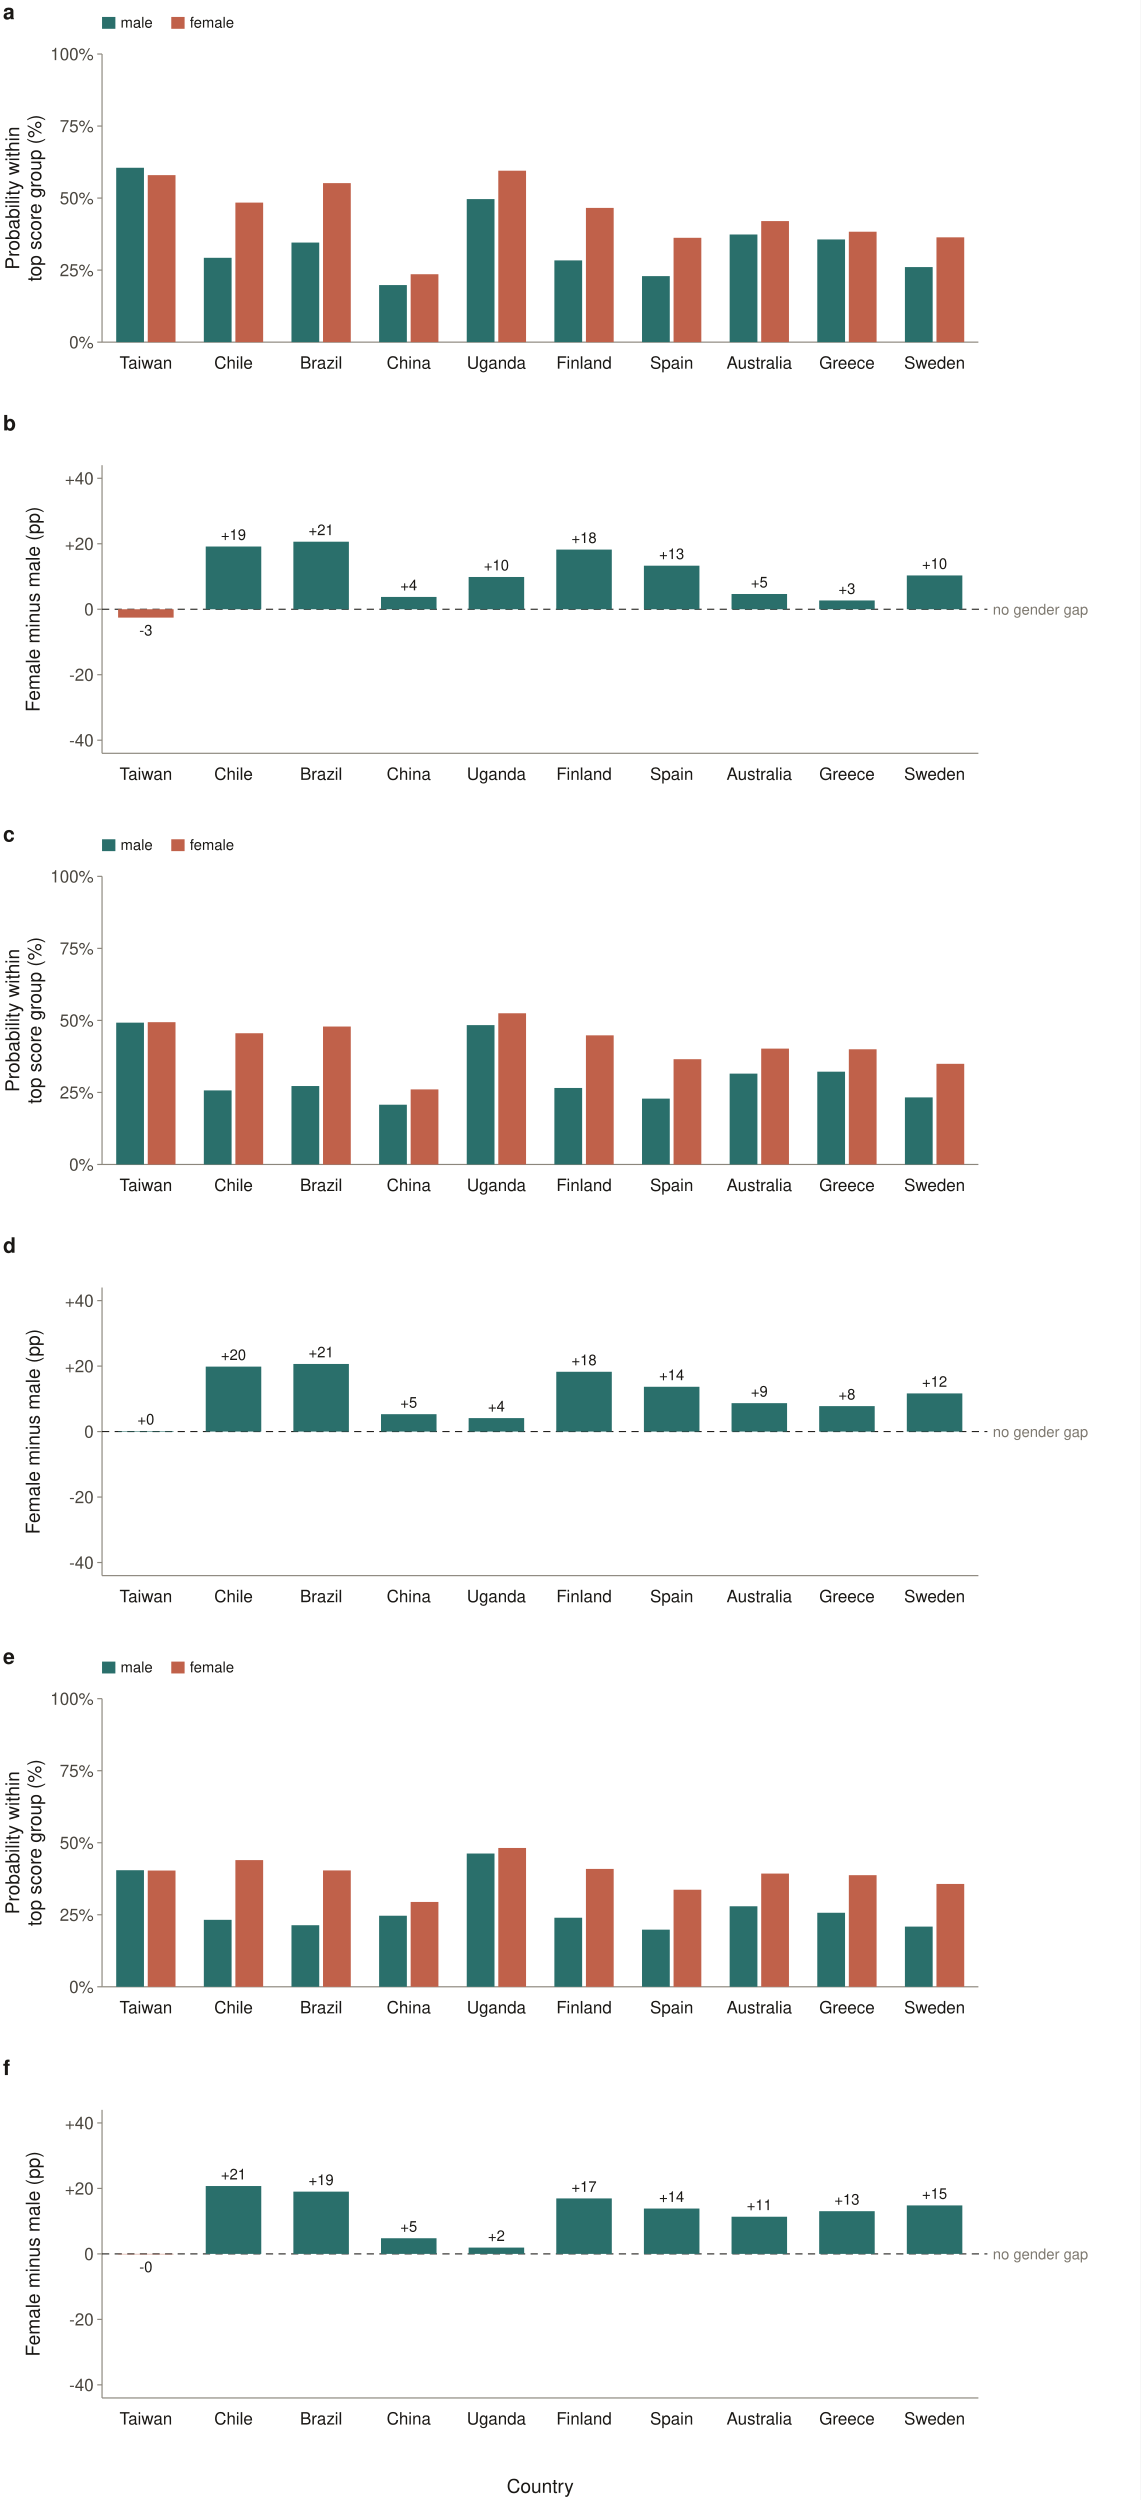
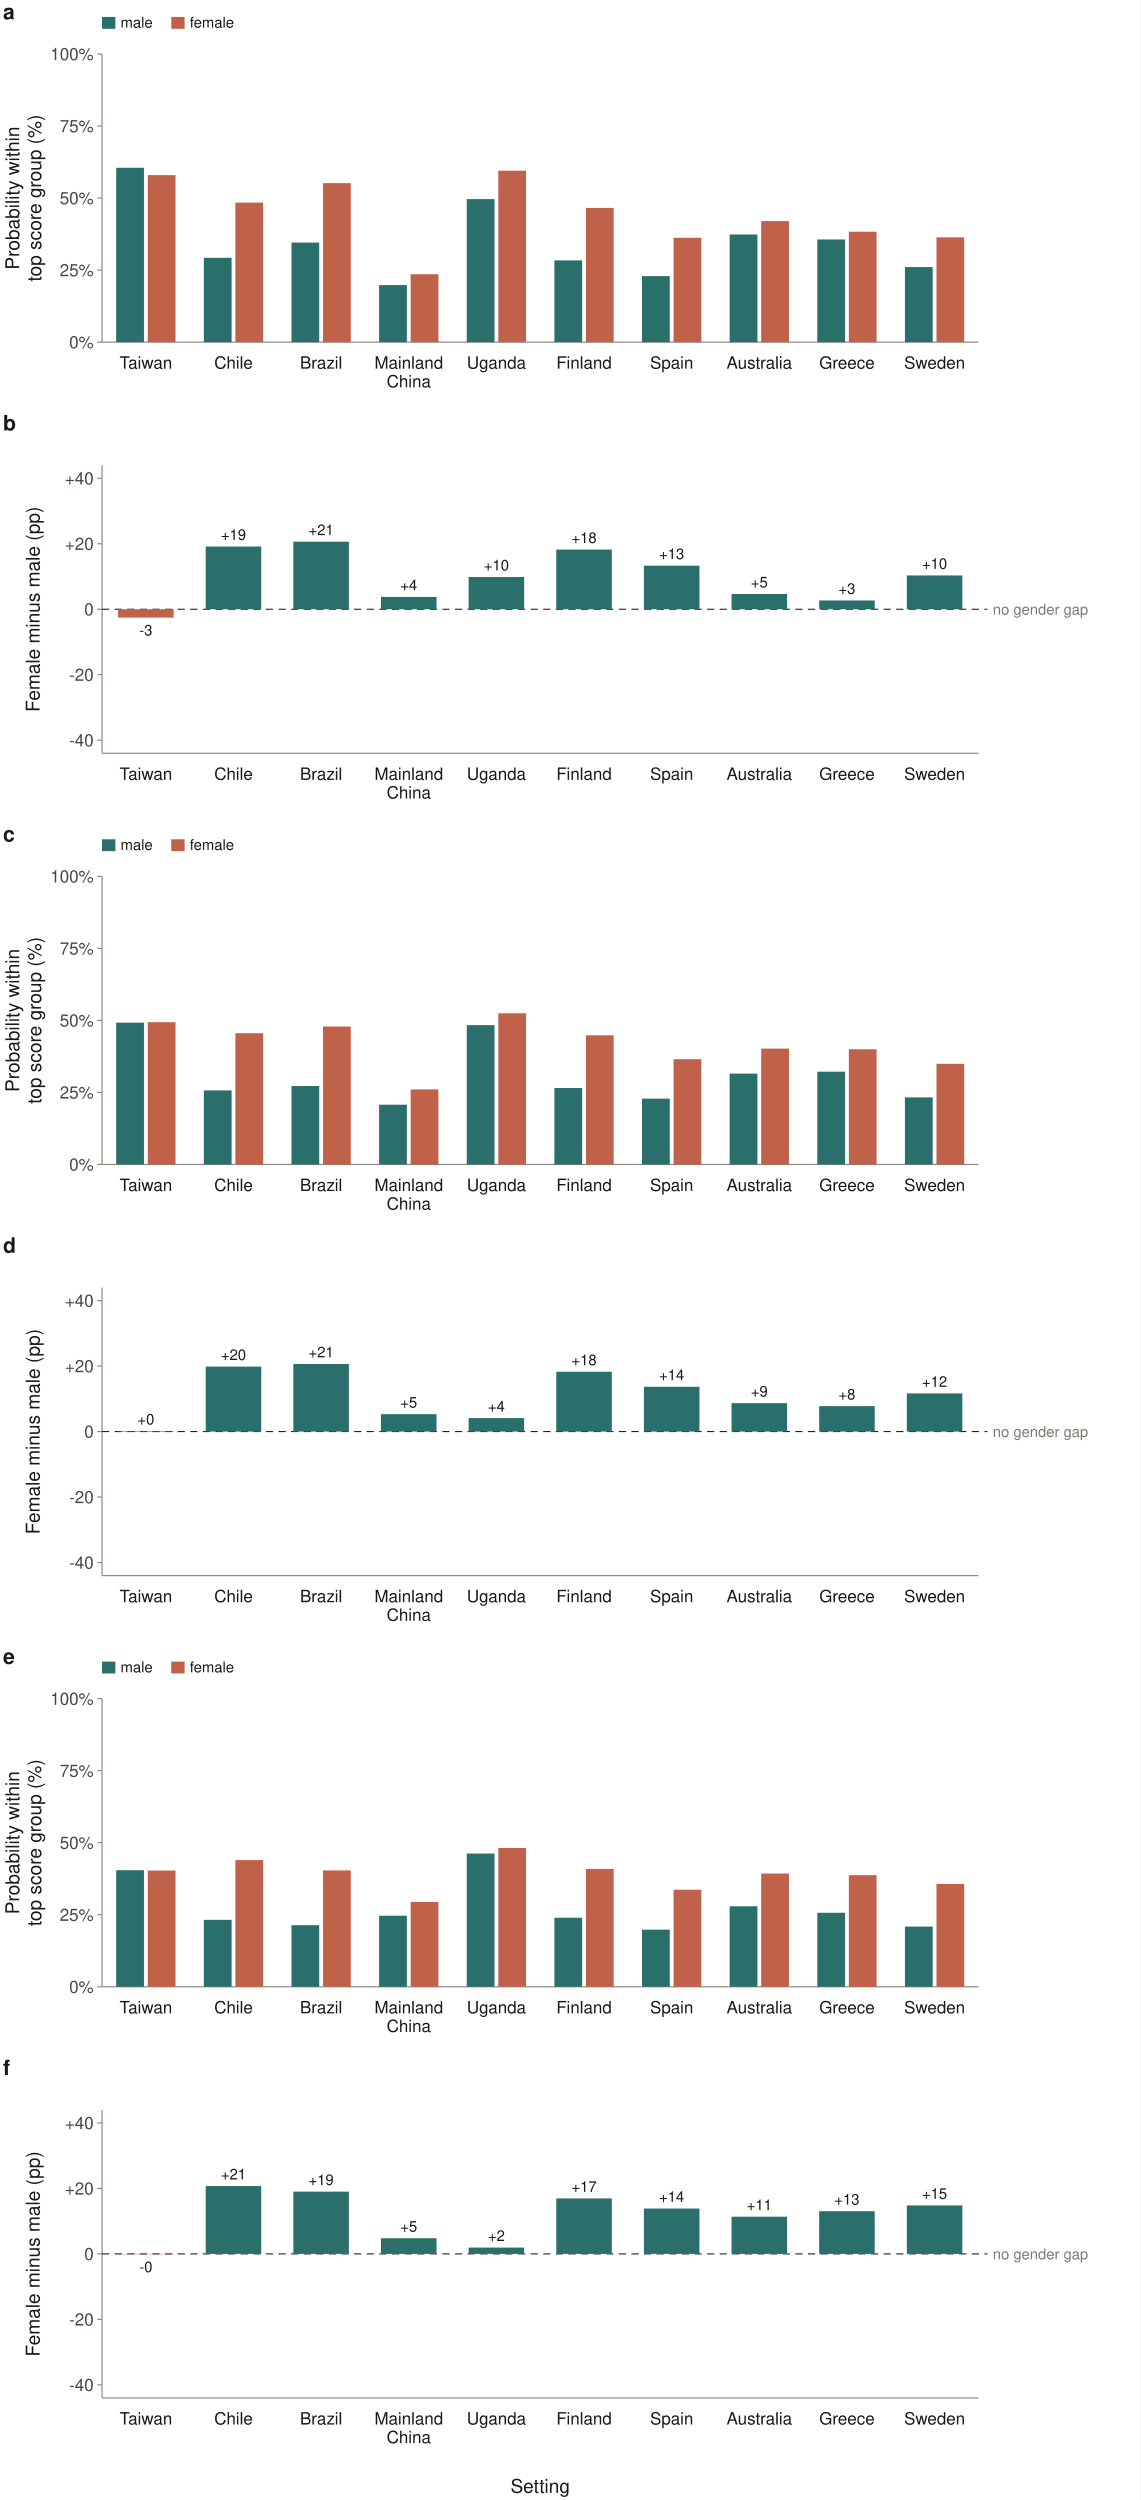
<svg xmlns="http://www.w3.org/2000/svg" width="190mm" height="416.5mm" viewBox="0 0 190 416.5">
  <rect width="190" height="416.5" fill="#FFFFFF" />
  <g transform="translate(0 0)">
    <line x1="17" y1="57" x2="17" y2="9" stroke="#8C877D" stroke-width="0.194" />
    <line x1="17" y1="57" x2="163" y2="57" stroke="#8C877D" stroke-width="0.194" />
    <line x1="16.2" y1="57" x2="17" y2="57" stroke="#8C877D" stroke-width="0.194" />
    <text x="15.6" y="58.016" font-size="2.822" font-family="Helvetica" fill="#4A463F" text-anchor="end">0%</text>
    <line x1="16.2" y1="45" x2="17" y2="45" stroke="#8C877D" stroke-width="0.194" />
    <text x="15.6" y="46.016" font-size="2.822" font-family="Helvetica" fill="#4A463F" text-anchor="end">25%</text>
    <line x1="16.2" y1="33" x2="17" y2="33" stroke="#8C877D" stroke-width="0.194" />
    <text x="15.6" y="34.016" font-size="2.822" font-family="Helvetica" fill="#4A463F" text-anchor="end">50%</text>
    <line x1="16.2" y1="21" x2="17" y2="21" stroke="#8C877D" stroke-width="0.194" />
    <text x="15.6" y="22.016" font-size="2.822" font-family="Helvetica" fill="#4A463F" text-anchor="end">75%</text>
    <line x1="16.2" y1="9" x2="17" y2="9" stroke="#8C877D" stroke-width="0.194" />
    <text x="15.6" y="10.016" font-size="2.822" font-family="Helvetica" fill="#4A463F" text-anchor="end">100%</text>
    <text x="3.2" y="33" font-size="3.175" font-family="Helvetica" fill="#1A1815" text-anchor="middle" transform="rotate(-90 3.2 33)">Probability within</text>
    <text x="6.851" y="33" font-size="3.175" font-family="Helvetica" fill="#1A1815" text-anchor="middle" transform="rotate(-90 6.851 33)">top score group (%)</text>
    <rect x="19.359" y="27.95" width="4.625" height="29.05" fill="#2A6F6B" />
    <rect x="24.615" y="29.178" width="4.625" height="27.822" fill="#C0614A" />
    <text x="24.3" y="61.422" font-size="2.822" font-family="Helvetica" fill="#1A1815" text-anchor="middle">Taiwan</text>
    <rect x="33.959" y="42.95" width="4.625" height="14.05" fill="#2A6F6B" />
    <rect x="39.215" y="33.753" width="4.625" height="23.247" fill="#C0614A" />
    <text x="38.9" y="61.422" font-size="2.822" font-family="Helvetica" fill="#1A1815" text-anchor="middle">Chile</text>
    <rect x="48.559" y="40.411" width="4.625" height="16.589" fill="#2A6F6B" />
    <rect x="53.815" y="30.508" width="4.625" height="26.492" fill="#C0614A" />
    <text x="53.5" y="61.422" font-size="2.822" font-family="Helvetica" fill="#1A1815" text-anchor="middle">Brazil</text>
    <rect x="63.159" y="47.493" width="4.625" height="9.507" fill="#2A6F6B" />
    <rect x="68.415" y="45.687" width="4.625" height="11.313" fill="#C0614A" />
-     <text x="68.1" y="61.422" font-size="2.822" font-family="Helvetica" fill="#1A1815" text-anchor="middle">China</text>
+     <text x="68.1" y="61.422" font-size="2.822" font-family="Helvetica" fill="#1A1815" text-anchor="middle">Mainland</text>
+     <text x="68.1" y="64.527" font-size="2.822" font-family="Helvetica" fill="#1A1815" text-anchor="middle">China</text>
    <rect x="77.759" y="33.168" width="4.625" height="23.832" fill="#2A6F6B" />
    <rect x="83.015" y="28.438" width="4.625" height="28.562" fill="#C0614A" />
    <text x="82.7" y="61.422" font-size="2.822" font-family="Helvetica" fill="#1A1815" text-anchor="middle">Uganda</text>
    <rect x="92.359" y="43.382" width="4.625" height="13.618" fill="#2A6F6B" />
    <rect x="97.615" y="34.636" width="4.625" height="22.364" fill="#C0614A" />
    <text x="97.3" y="61.422" font-size="2.822" font-family="Helvetica" fill="#1A1815" text-anchor="middle">Finland</text>
    <rect x="106.959" y="46.002" width="4.625" height="10.998" fill="#2A6F6B" />
    <rect x="112.215" y="39.617" width="4.625" height="17.383" fill="#C0614A" />
    <text x="111.9" y="61.422" font-size="2.822" font-family="Helvetica" fill="#1A1815" text-anchor="middle">Spain</text>
    <rect x="121.559" y="39.067" width="4.625" height="17.933" fill="#2A6F6B" />
    <rect x="126.815" y="36.832" width="4.625" height="20.168" fill="#C0614A" />
    <text x="126.5" y="61.422" font-size="2.822" font-family="Helvetica" fill="#1A1815" text-anchor="middle">Australia</text>
    <rect x="136.159" y="39.893" width="4.625" height="17.107" fill="#2A6F6B" />
    <rect x="141.415" y="38.604" width="4.625" height="18.396" fill="#C0614A" />
    <text x="141.1" y="61.422" font-size="2.822" font-family="Helvetica" fill="#1A1815" text-anchor="middle">Greece</text>
    <rect x="150.759" y="44.495" width="4.625" height="12.505" fill="#2A6F6B" />
    <rect x="156.015" y="39.54" width="4.625" height="17.46" fill="#C0614A" />
    <text x="155.7" y="61.422" font-size="2.822" font-family="Helvetica" fill="#1A1815" text-anchor="middle">Sweden</text>
    <rect x="17" y="2.822" width="2.223" height="1.976" fill="#2A6F6B" />
    <text x="20.087" y="4.6" font-size="2.469" font-family="Helvetica" fill="#1A1815">male</text>
    <rect x="28.532" y="2.822" width="2.223" height="1.976" fill="#C0614A" />
    <text x="31.618" y="4.6" font-size="2.469" font-family="Helvetica" fill="#1A1815">female</text>
    <text x="0.5" y="3.2" font-size="3.528" font-family="Helvetica" fill="#1A1815" font-weight="700">a</text>
  </g>
  <g transform="translate(0 68.5)">
    <line x1="17" y1="57" x2="17" y2="9" stroke="#8C877D" stroke-width="0.194" />
    <line x1="17" y1="57" x2="163" y2="57" stroke="#8C877D" stroke-width="0.194" />
    <line x1="16.2" y1="54.818" x2="17" y2="54.818" stroke="#8C877D" stroke-width="0.194" />
    <text x="15.6" y="55.834" font-size="2.822" font-family="Helvetica" fill="#4A463F" text-anchor="end">-40</text>
    <line x1="16.2" y1="43.909" x2="17" y2="43.909" stroke="#8C877D" stroke-width="0.194" />
    <text x="15.6" y="44.925" font-size="2.822" font-family="Helvetica" fill="#4A463F" text-anchor="end">-20</text>
    <line x1="16.2" y1="33" x2="17" y2="33" stroke="#8C877D" stroke-width="0.194" />
    <text x="15.6" y="34.016" font-size="2.822" font-family="Helvetica" fill="#4A463F" text-anchor="end">0</text>
    <line x1="16.2" y1="22.091" x2="17" y2="22.091" stroke="#8C877D" stroke-width="0.194" />
    <text x="15.6" y="23.107" font-size="2.822" font-family="Helvetica" fill="#4A463F" text-anchor="end">+20</text>
    <line x1="16.2" y1="11.182" x2="17" y2="11.182" stroke="#8C877D" stroke-width="0.194" />
    <text x="15.6" y="12.198" font-size="2.822" font-family="Helvetica" fill="#4A463F" text-anchor="end">+40</text>
    <text x="6.6" y="33" font-size="3.175" font-family="Helvetica" fill="#1A1815" text-anchor="middle" transform="rotate(-90 6.6 33)">Female minus male (pp)</text>
    <line x1="17" y1="33" x2="164.5" y2="33" stroke="#1A1815" stroke-width="0.176" stroke-dasharray="1.2 0.9" />
    <text x="165.4" y="33.889" font-size="2.469" font-family="Helvetica" fill="#7D786F">no gender gap</text>
    <rect x="19.675" y="33" width="9.251" height="1.395" fill="#C0614A" />
    <text x="24.3" y="37.365" font-size="2.469" font-family="Helvetica" fill="#1A1815" text-anchor="middle">-3</text>
    <text x="24.3" y="61.422" font-size="2.822" font-family="Helvetica" fill="#1A1815" text-anchor="middle">Taiwan</text>
    <rect x="34.275" y="22.55" width="9.251" height="10.45" fill="#2A6F6B" />
    <text x="38.9" y="21.45" font-size="2.469" font-family="Helvetica" fill="#1A1815" text-anchor="middle">+19</text>
    <text x="38.9" y="61.422" font-size="2.822" font-family="Helvetica" fill="#1A1815" text-anchor="middle">Chile</text>
    <rect x="48.875" y="21.747" width="9.251" height="11.253" fill="#2A6F6B" />
    <text x="53.5" y="20.647" font-size="2.469" font-family="Helvetica" fill="#1A1815" text-anchor="middle">+21</text>
    <text x="53.5" y="61.422" font-size="2.822" font-family="Helvetica" fill="#1A1815" text-anchor="middle">Brazil</text>
    <rect x="63.475" y="30.949" width="9.251" height="2.051" fill="#2A6F6B" />
    <text x="68.1" y="29.849" font-size="2.469" font-family="Helvetica" fill="#1A1815" text-anchor="middle">+4</text>
-     <text x="68.1" y="61.422" font-size="2.822" font-family="Helvetica" fill="#1A1815" text-anchor="middle">China</text>
+     <text x="68.1" y="61.422" font-size="2.822" font-family="Helvetica" fill="#1A1815" text-anchor="middle">Mainland</text>
+     <text x="68.1" y="64.527" font-size="2.822" font-family="Helvetica" fill="#1A1815" text-anchor="middle">China</text>
    <rect x="78.075" y="27.625" width="9.251" height="5.375" fill="#2A6F6B" />
    <text x="82.7" y="26.525" font-size="2.469" font-family="Helvetica" fill="#1A1815" text-anchor="middle">+10</text>
    <text x="82.7" y="61.422" font-size="2.822" font-family="Helvetica" fill="#1A1815" text-anchor="middle">Uganda</text>
    <rect x="92.675" y="23.061" width="9.251" height="9.939" fill="#2A6F6B" />
    <text x="97.3" y="21.961" font-size="2.469" font-family="Helvetica" fill="#1A1815" text-anchor="middle">+18</text>
    <text x="97.3" y="61.422" font-size="2.822" font-family="Helvetica" fill="#1A1815" text-anchor="middle">Finland</text>
    <rect x="107.275" y="25.744" width="9.251" height="7.256" fill="#2A6F6B" />
    <text x="111.9" y="24.644" font-size="2.469" font-family="Helvetica" fill="#1A1815" text-anchor="middle">+13</text>
    <text x="111.9" y="61.422" font-size="2.822" font-family="Helvetica" fill="#1A1815" text-anchor="middle">Spain</text>
    <rect x="121.875" y="30.46" width="9.251" height="2.54" fill="#2A6F6B" />
    <text x="126.5" y="29.36" font-size="2.469" font-family="Helvetica" fill="#1A1815" text-anchor="middle">+5</text>
    <text x="126.5" y="61.422" font-size="2.822" font-family="Helvetica" fill="#1A1815" text-anchor="middle">Australia</text>
    <rect x="136.475" y="31.536" width="9.251" height="1.464" fill="#2A6F6B" />
    <text x="141.1" y="30.436" font-size="2.469" font-family="Helvetica" fill="#1A1815" text-anchor="middle">+3</text>
    <text x="141.1" y="61.422" font-size="2.822" font-family="Helvetica" fill="#1A1815" text-anchor="middle">Greece</text>
    <rect x="151.075" y="27.37" width="9.251" height="5.63" fill="#2A6F6B" />
    <text x="155.7" y="26.27" font-size="2.469" font-family="Helvetica" fill="#1A1815" text-anchor="middle">+10</text>
    <text x="155.7" y="61.422" font-size="2.822" font-family="Helvetica" fill="#1A1815" text-anchor="middle">Sweden</text>
    <text x="0.5" y="3.2" font-size="3.528" font-family="Helvetica" fill="#1A1815" font-weight="700">b</text>
  </g>
  <g transform="translate(0 137)">
    <line x1="17" y1="57" x2="17" y2="9" stroke="#8C877D" stroke-width="0.194" />
    <line x1="17" y1="57" x2="163" y2="57" stroke="#8C877D" stroke-width="0.194" />
    <line x1="16.2" y1="57" x2="17" y2="57" stroke="#8C877D" stroke-width="0.194" />
    <text x="15.6" y="58.016" font-size="2.822" font-family="Helvetica" fill="#4A463F" text-anchor="end">0%</text>
    <line x1="16.2" y1="45" x2="17" y2="45" stroke="#8C877D" stroke-width="0.194" />
    <text x="15.6" y="46.016" font-size="2.822" font-family="Helvetica" fill="#4A463F" text-anchor="end">25%</text>
    <line x1="16.2" y1="33" x2="17" y2="33" stroke="#8C877D" stroke-width="0.194" />
    <text x="15.6" y="34.016" font-size="2.822" font-family="Helvetica" fill="#4A463F" text-anchor="end">50%</text>
    <line x1="16.2" y1="21" x2="17" y2="21" stroke="#8C877D" stroke-width="0.194" />
    <text x="15.6" y="22.016" font-size="2.822" font-family="Helvetica" fill="#4A463F" text-anchor="end">75%</text>
    <line x1="16.2" y1="9" x2="17" y2="9" stroke="#8C877D" stroke-width="0.194" />
    <text x="15.6" y="10.016" font-size="2.822" font-family="Helvetica" fill="#4A463F" text-anchor="end">100%</text>
    <text x="3.2" y="33" font-size="3.175" font-family="Helvetica" fill="#1A1815" text-anchor="middle" transform="rotate(-90 3.2 33)">Probability within</text>
    <text x="6.851" y="33" font-size="3.175" font-family="Helvetica" fill="#1A1815" text-anchor="middle" transform="rotate(-90 6.851 33)">top score group (%)</text>
    <rect x="19.359" y="33.374" width="4.625" height="23.626" fill="#2A6F6B" />
    <rect x="24.615" y="33.295" width="4.625" height="23.705" fill="#C0614A" />
    <text x="24.3" y="61.422" font-size="2.822" font-family="Helvetica" fill="#1A1815" text-anchor="middle">Taiwan</text>
    <rect x="33.959" y="44.662" width="4.625" height="12.338" fill="#2A6F6B" />
    <rect x="39.215" y="35.138" width="4.625" height="21.862" fill="#C0614A" />
    <text x="38.9" y="61.422" font-size="2.822" font-family="Helvetica" fill="#1A1815" text-anchor="middle">Chile</text>
    <rect x="48.559" y="43.933" width="4.625" height="13.067" fill="#2A6F6B" />
    <rect x="53.815" y="34.02" width="4.625" height="22.98" fill="#C0614A" />
    <text x="53.5" y="61.422" font-size="2.822" font-family="Helvetica" fill="#1A1815" text-anchor="middle">Brazil</text>
    <rect x="63.159" y="47.045" width="4.625" height="9.955" fill="#2A6F6B" />
    <rect x="68.415" y="44.496" width="4.625" height="12.504" fill="#C0614A" />
-     <text x="68.1" y="61.422" font-size="2.822" font-family="Helvetica" fill="#1A1815" text-anchor="middle">China</text>
+     <text x="68.1" y="61.422" font-size="2.822" font-family="Helvetica" fill="#1A1815" text-anchor="middle">Mainland</text>
+     <text x="68.1" y="64.527" font-size="2.822" font-family="Helvetica" fill="#1A1815" text-anchor="middle">China</text>
    <rect x="77.759" y="33.785" width="4.625" height="23.215" fill="#2A6F6B" />
    <rect x="83.015" y="31.811" width="4.625" height="25.189" fill="#C0614A" />
    <text x="82.7" y="61.422" font-size="2.822" font-family="Helvetica" fill="#1A1815" text-anchor="middle">Uganda</text>
    <rect x="92.359" y="44.255" width="4.625" height="12.745" fill="#2A6F6B" />
    <rect x="97.615" y="35.488" width="4.625" height="21.512" fill="#C0614A" />
    <text x="97.3" y="61.422" font-size="2.822" font-family="Helvetica" fill="#1A1815" text-anchor="middle">Finland</text>
    <rect x="106.959" y="46.03" width="4.625" height="10.97" fill="#2A6F6B" />
    <rect x="112.215" y="39.463" width="4.625" height="17.537" fill="#C0614A" />
    <text x="111.9" y="61.422" font-size="2.822" font-family="Helvetica" fill="#1A1815" text-anchor="middle">Spain</text>
    <rect x="121.559" y="41.865" width="4.625" height="15.135" fill="#2A6F6B" />
    <rect x="126.815" y="37.698" width="4.625" height="19.302" fill="#C0614A" />
    <text x="126.5" y="61.422" font-size="2.822" font-family="Helvetica" fill="#1A1815" text-anchor="middle">Australia</text>
    <rect x="136.159" y="41.542" width="4.625" height="15.458" fill="#2A6F6B" />
    <rect x="141.415" y="37.811" width="4.625" height="19.189" fill="#C0614A" />
    <text x="141.1" y="61.422" font-size="2.822" font-family="Helvetica" fill="#1A1815" text-anchor="middle">Greece</text>
    <rect x="150.759" y="45.827" width="4.625" height="11.173" fill="#2A6F6B" />
    <rect x="156.015" y="40.232" width="4.625" height="16.768" fill="#C0614A" />
    <text x="155.7" y="61.422" font-size="2.822" font-family="Helvetica" fill="#1A1815" text-anchor="middle">Sweden</text>
    <rect x="17" y="2.822" width="2.223" height="1.976" fill="#2A6F6B" />
    <text x="20.087" y="4.6" font-size="2.469" font-family="Helvetica" fill="#1A1815">male</text>
    <rect x="28.532" y="2.822" width="2.223" height="1.976" fill="#C0614A" />
    <text x="31.618" y="4.6" font-size="2.469" font-family="Helvetica" fill="#1A1815">female</text>
    <text x="0.5" y="3.2" font-size="3.528" font-family="Helvetica" fill="#1A1815" font-weight="700">c</text>
  </g>
  <g transform="translate(0 205.5)">
    <line x1="17" y1="57" x2="17" y2="9" stroke="#8C877D" stroke-width="0.194" />
    <line x1="17" y1="57" x2="163" y2="57" stroke="#8C877D" stroke-width="0.194" />
    <line x1="16.2" y1="54.818" x2="17" y2="54.818" stroke="#8C877D" stroke-width="0.194" />
    <text x="15.6" y="55.834" font-size="2.822" font-family="Helvetica" fill="#4A463F" text-anchor="end">-40</text>
    <line x1="16.2" y1="43.909" x2="17" y2="43.909" stroke="#8C877D" stroke-width="0.194" />
    <text x="15.6" y="44.925" font-size="2.822" font-family="Helvetica" fill="#4A463F" text-anchor="end">-20</text>
    <line x1="16.2" y1="33" x2="17" y2="33" stroke="#8C877D" stroke-width="0.194" />
    <text x="15.6" y="34.016" font-size="2.822" font-family="Helvetica" fill="#4A463F" text-anchor="end">0</text>
    <line x1="16.2" y1="22.091" x2="17" y2="22.091" stroke="#8C877D" stroke-width="0.194" />
    <text x="15.6" y="23.107" font-size="2.822" font-family="Helvetica" fill="#4A463F" text-anchor="end">+20</text>
    <line x1="16.2" y1="11.182" x2="17" y2="11.182" stroke="#8C877D" stroke-width="0.194" />
    <text x="15.6" y="12.198" font-size="2.822" font-family="Helvetica" fill="#4A463F" text-anchor="end">+40</text>
    <text x="6.6" y="33" font-size="3.175" font-family="Helvetica" fill="#1A1815" text-anchor="middle" transform="rotate(-90 6.6 33)">Female minus male (pp)</text>
    <line x1="17" y1="33" x2="164.5" y2="33" stroke="#1A1815" stroke-width="0.176" stroke-dasharray="1.2 0.9" />
    <text x="165.4" y="33.889" font-size="2.469" font-family="Helvetica" fill="#7D786F">no gender gap</text>
    <rect x="19.675" y="32.91" width="9.251" height="0.09" fill="#2A6F6B" />
    <text x="24.3" y="31.81" font-size="2.469" font-family="Helvetica" fill="#1A1815" text-anchor="middle">+0</text>
    <text x="24.3" y="61.422" font-size="2.822" font-family="Helvetica" fill="#1A1815" text-anchor="middle">Taiwan</text>
    <rect x="34.275" y="22.178" width="9.251" height="10.822" fill="#2A6F6B" />
    <text x="38.9" y="21.078" font-size="2.469" font-family="Helvetica" fill="#1A1815" text-anchor="middle">+20</text>
    <text x="38.9" y="61.422" font-size="2.822" font-family="Helvetica" fill="#1A1815" text-anchor="middle">Chile</text>
    <rect x="48.875" y="21.736" width="9.251" height="11.264" fill="#2A6F6B" />
    <text x="53.5" y="20.636" font-size="2.469" font-family="Helvetica" fill="#1A1815" text-anchor="middle">+21</text>
    <text x="53.5" y="61.422" font-size="2.822" font-family="Helvetica" fill="#1A1815" text-anchor="middle">Brazil</text>
    <rect x="63.475" y="30.103" width="9.251" height="2.897" fill="#2A6F6B" />
    <text x="68.1" y="29.003" font-size="2.469" font-family="Helvetica" fill="#1A1815" text-anchor="middle">+5</text>
-     <text x="68.1" y="61.422" font-size="2.822" font-family="Helvetica" fill="#1A1815" text-anchor="middle">China</text>
+     <text x="68.1" y="61.422" font-size="2.822" font-family="Helvetica" fill="#1A1815" text-anchor="middle">Mainland</text>
+     <text x="68.1" y="64.527" font-size="2.822" font-family="Helvetica" fill="#1A1815" text-anchor="middle">China</text>
    <rect x="78.075" y="30.756" width="9.251" height="2.244" fill="#2A6F6B" />
    <text x="82.7" y="29.656" font-size="2.469" font-family="Helvetica" fill="#1A1815" text-anchor="middle">+4</text>
    <text x="82.7" y="61.422" font-size="2.822" font-family="Helvetica" fill="#1A1815" text-anchor="middle">Uganda</text>
    <rect x="92.675" y="23.037" width="9.251" height="9.963" fill="#2A6F6B" />
    <text x="97.3" y="21.937" font-size="2.469" font-family="Helvetica" fill="#1A1815" text-anchor="middle">+18</text>
    <text x="97.3" y="61.422" font-size="2.822" font-family="Helvetica" fill="#1A1815" text-anchor="middle">Finland</text>
    <rect x="107.275" y="25.537" width="9.251" height="7.463" fill="#2A6F6B" />
    <text x="111.9" y="24.437" font-size="2.469" font-family="Helvetica" fill="#1A1815" text-anchor="middle">+14</text>
    <text x="111.9" y="61.422" font-size="2.822" font-family="Helvetica" fill="#1A1815" text-anchor="middle">Spain</text>
    <rect x="121.875" y="28.266" width="9.251" height="4.734" fill="#2A6F6B" />
    <text x="126.5" y="27.166" font-size="2.469" font-family="Helvetica" fill="#1A1815" text-anchor="middle">+9</text>
    <text x="126.5" y="61.422" font-size="2.822" font-family="Helvetica" fill="#1A1815" text-anchor="middle">Australia</text>
    <rect x="136.475" y="28.76" width="9.251" height="4.24" fill="#2A6F6B" />
    <text x="141.1" y="27.66" font-size="2.469" font-family="Helvetica" fill="#1A1815" text-anchor="middle">+8</text>
    <text x="141.1" y="61.422" font-size="2.822" font-family="Helvetica" fill="#1A1815" text-anchor="middle">Greece</text>
    <rect x="151.075" y="26.643" width="9.251" height="6.357" fill="#2A6F6B" />
    <text x="155.7" y="25.543" font-size="2.469" font-family="Helvetica" fill="#1A1815" text-anchor="middle">+12</text>
    <text x="155.7" y="61.422" font-size="2.822" font-family="Helvetica" fill="#1A1815" text-anchor="middle">Sweden</text>
    <text x="0.5" y="3.2" font-size="3.528" font-family="Helvetica" fill="#1A1815" font-weight="700">d</text>
  </g>
  <g transform="translate(0 274)">
    <line x1="17" y1="57" x2="17" y2="9" stroke="#8C877D" stroke-width="0.194" />
    <line x1="17" y1="57" x2="163" y2="57" stroke="#8C877D" stroke-width="0.194" />
    <line x1="16.2" y1="57" x2="17" y2="57" stroke="#8C877D" stroke-width="0.194" />
    <text x="15.6" y="58.016" font-size="2.822" font-family="Helvetica" fill="#4A463F" text-anchor="end">0%</text>
    <line x1="16.2" y1="45" x2="17" y2="45" stroke="#8C877D" stroke-width="0.194" />
    <text x="15.6" y="46.016" font-size="2.822" font-family="Helvetica" fill="#4A463F" text-anchor="end">25%</text>
    <line x1="16.2" y1="33" x2="17" y2="33" stroke="#8C877D" stroke-width="0.194" />
    <text x="15.6" y="34.016" font-size="2.822" font-family="Helvetica" fill="#4A463F" text-anchor="end">50%</text>
    <line x1="16.2" y1="21" x2="17" y2="21" stroke="#8C877D" stroke-width="0.194" />
    <text x="15.6" y="22.016" font-size="2.822" font-family="Helvetica" fill="#4A463F" text-anchor="end">75%</text>
    <line x1="16.2" y1="9" x2="17" y2="9" stroke="#8C877D" stroke-width="0.194" />
    <text x="15.6" y="10.016" font-size="2.822" font-family="Helvetica" fill="#4A463F" text-anchor="end">100%</text>
    <text x="3.2" y="33" font-size="3.175" font-family="Helvetica" fill="#1A1815" text-anchor="middle" transform="rotate(-90 3.2 33)">Probability within</text>
    <text x="6.851" y="33" font-size="3.175" font-family="Helvetica" fill="#1A1815" text-anchor="middle" transform="rotate(-90 6.851 33)">top score group (%)</text>
    <rect x="19.359" y="37.578" width="4.625" height="19.422" fill="#2A6F6B" />
    <rect x="24.615" y="37.631" width="4.625" height="19.369" fill="#C0614A" />
    <text x="24.3" y="61.422" font-size="2.822" font-family="Helvetica" fill="#1A1815" text-anchor="middle">Taiwan</text>
    <rect x="33.959" y="45.844" width="4.625" height="11.156" fill="#2A6F6B" />
    <rect x="39.215" y="35.893" width="4.625" height="21.107" fill="#C0614A" />
    <text x="38.9" y="61.422" font-size="2.822" font-family="Helvetica" fill="#1A1815" text-anchor="middle">Chile</text>
    <rect x="48.559" y="46.742" width="4.625" height="10.258" fill="#2A6F6B" />
    <rect x="53.815" y="37.613" width="4.625" height="19.387" fill="#C0614A" />
    <text x="53.5" y="61.422" font-size="2.822" font-family="Helvetica" fill="#1A1815" text-anchor="middle">Brazil</text>
    <rect x="63.159" y="45.16" width="4.625" height="11.84" fill="#2A6F6B" />
    <rect x="68.415" y="42.865" width="4.625" height="14.135" fill="#C0614A" />
-     <text x="68.1" y="61.422" font-size="2.822" font-family="Helvetica" fill="#1A1815" text-anchor="middle">China</text>
+     <text x="68.1" y="61.422" font-size="2.822" font-family="Helvetica" fill="#1A1815" text-anchor="middle">Mainland</text>
+     <text x="68.1" y="64.527" font-size="2.822" font-family="Helvetica" fill="#1A1815" text-anchor="middle">China</text>
    <rect x="77.759" y="34.797" width="4.625" height="22.203" fill="#2A6F6B" />
    <rect x="83.015" y="33.871" width="4.625" height="23.129" fill="#C0614A" />
    <text x="82.7" y="61.422" font-size="2.822" font-family="Helvetica" fill="#1A1815" text-anchor="middle">Uganda</text>
    <rect x="92.359" y="45.494" width="4.625" height="11.506" fill="#2A6F6B" />
    <rect x="97.615" y="37.362" width="4.625" height="19.638" fill="#C0614A" />
    <text x="97.3" y="61.422" font-size="2.822" font-family="Helvetica" fill="#1A1815" text-anchor="middle">Finland</text>
    <rect x="106.959" y="47.48" width="4.625" height="9.52" fill="#2A6F6B" />
    <rect x="112.215" y="40.83" width="4.625" height="16.17" fill="#C0614A" />
    <text x="111.9" y="61.422" font-size="2.822" font-family="Helvetica" fill="#1A1815" text-anchor="middle">Spain</text>
    <rect x="121.559" y="43.585" width="4.625" height="13.415" fill="#2A6F6B" />
    <rect x="126.815" y="38.136" width="4.625" height="18.864" fill="#C0614A" />
    <text x="126.5" y="61.422" font-size="2.822" font-family="Helvetica" fill="#1A1815" text-anchor="middle">Australia</text>
    <rect x="136.159" y="44.666" width="4.625" height="12.334" fill="#2A6F6B" />
    <rect x="141.415" y="38.404" width="4.625" height="18.596" fill="#C0614A" />
    <text x="141.1" y="61.422" font-size="2.822" font-family="Helvetica" fill="#1A1815" text-anchor="middle">Greece</text>
    <rect x="150.759" y="46.972" width="4.625" height="10.028" fill="#2A6F6B" />
    <rect x="156.015" y="39.865" width="4.625" height="17.135" fill="#C0614A" />
    <text x="155.7" y="61.422" font-size="2.822" font-family="Helvetica" fill="#1A1815" text-anchor="middle">Sweden</text>
    <rect x="17" y="2.822" width="2.223" height="1.976" fill="#2A6F6B" />
    <text x="20.087" y="4.6" font-size="2.469" font-family="Helvetica" fill="#1A1815">male</text>
    <rect x="28.532" y="2.822" width="2.223" height="1.976" fill="#C0614A" />
    <text x="31.618" y="4.6" font-size="2.469" font-family="Helvetica" fill="#1A1815">female</text>
    <text x="0.5" y="3.2" font-size="3.528" font-family="Helvetica" fill="#1A1815" font-weight="700">e</text>
  </g>
  <g transform="translate(0 342.5)">
    <line x1="17" y1="57" x2="17" y2="9" stroke="#8C877D" stroke-width="0.194" />
    <line x1="17" y1="57" x2="163" y2="57" stroke="#8C877D" stroke-width="0.194" />
    <line x1="16.2" y1="54.818" x2="17" y2="54.818" stroke="#8C877D" stroke-width="0.194" />
    <text x="15.6" y="55.834" font-size="2.822" font-family="Helvetica" fill="#4A463F" text-anchor="end">-40</text>
    <line x1="16.2" y1="43.909" x2="17" y2="43.909" stroke="#8C877D" stroke-width="0.194" />
    <text x="15.6" y="44.925" font-size="2.822" font-family="Helvetica" fill="#4A463F" text-anchor="end">-20</text>
    <line x1="16.2" y1="33" x2="17" y2="33" stroke="#8C877D" stroke-width="0.194" />
    <text x="15.6" y="34.016" font-size="2.822" font-family="Helvetica" fill="#4A463F" text-anchor="end">0</text>
    <line x1="16.2" y1="22.091" x2="17" y2="22.091" stroke="#8C877D" stroke-width="0.194" />
    <text x="15.6" y="23.107" font-size="2.822" font-family="Helvetica" fill="#4A463F" text-anchor="end">+20</text>
    <line x1="16.2" y1="11.182" x2="17" y2="11.182" stroke="#8C877D" stroke-width="0.194" />
    <text x="15.6" y="12.198" font-size="2.822" font-family="Helvetica" fill="#4A463F" text-anchor="end">+40</text>
    <text x="6.6" y="33" font-size="3.175" font-family="Helvetica" fill="#1A1815" text-anchor="middle" transform="rotate(-90 6.6 33)">Female minus male (pp)</text>
    <line x1="17" y1="33" x2="164.5" y2="33" stroke="#1A1815" stroke-width="0.176" stroke-dasharray="1.2 0.9" />
    <text x="165.4" y="33.889" font-size="2.469" font-family="Helvetica" fill="#7D786F">no gender gap</text>
    <rect x="19.675" y="33" width="9.251" height="0.06" fill="#C0614A" />
    <text x="24.3" y="36.03" font-size="2.469" font-family="Helvetica" fill="#1A1815" text-anchor="middle">-0</text>
    <text x="24.3" y="61.422" font-size="2.822" font-family="Helvetica" fill="#1A1815" text-anchor="middle">Taiwan</text>
    <rect x="34.275" y="21.692" width="9.251" height="11.308" fill="#2A6F6B" />
    <text x="38.9" y="20.592" font-size="2.469" font-family="Helvetica" fill="#1A1815" text-anchor="middle">+21</text>
    <text x="38.9" y="61.422" font-size="2.822" font-family="Helvetica" fill="#1A1815" text-anchor="middle">Chile</text>
    <rect x="48.875" y="22.626" width="9.251" height="10.374" fill="#2A6F6B" />
    <text x="53.5" y="21.526" font-size="2.469" font-family="Helvetica" fill="#1A1815" text-anchor="middle">+19</text>
    <text x="53.5" y="61.422" font-size="2.822" font-family="Helvetica" fill="#1A1815" text-anchor="middle">Brazil</text>
    <rect x="63.475" y="30.392" width="9.251" height="2.608" fill="#2A6F6B" />
    <text x="68.1" y="29.292" font-size="2.469" font-family="Helvetica" fill="#1A1815" text-anchor="middle">+5</text>
-     <text x="68.1" y="61.422" font-size="2.822" font-family="Helvetica" fill="#1A1815" text-anchor="middle">China</text>
+     <text x="68.1" y="61.422" font-size="2.822" font-family="Helvetica" fill="#1A1815" text-anchor="middle">Mainland</text>
+     <text x="68.1" y="64.527" font-size="2.822" font-family="Helvetica" fill="#1A1815" text-anchor="middle">China</text>
    <rect x="78.075" y="31.948" width="9.251" height="1.052" fill="#2A6F6B" />
    <text x="82.7" y="30.848" font-size="2.469" font-family="Helvetica" fill="#1A1815" text-anchor="middle">+2</text>
    <text x="82.7" y="61.422" font-size="2.822" font-family="Helvetica" fill="#1A1815" text-anchor="middle">Uganda</text>
    <rect x="92.675" y="23.758" width="9.251" height="9.242" fill="#2A6F6B" />
    <text x="97.3" y="22.658" font-size="2.469" font-family="Helvetica" fill="#1A1815" text-anchor="middle">+17</text>
    <text x="97.3" y="61.422" font-size="2.822" font-family="Helvetica" fill="#1A1815" text-anchor="middle">Finland</text>
    <rect x="107.275" y="25.443" width="9.251" height="7.557" fill="#2A6F6B" />
    <text x="111.9" y="24.343" font-size="2.469" font-family="Helvetica" fill="#1A1815" text-anchor="middle">+14</text>
    <text x="111.9" y="61.422" font-size="2.822" font-family="Helvetica" fill="#1A1815" text-anchor="middle">Spain</text>
    <rect x="121.875" y="26.808" width="9.251" height="6.192" fill="#2A6F6B" />
    <text x="126.5" y="25.708" font-size="2.469" font-family="Helvetica" fill="#1A1815" text-anchor="middle">+11</text>
    <text x="126.5" y="61.422" font-size="2.822" font-family="Helvetica" fill="#1A1815" text-anchor="middle">Australia</text>
    <rect x="136.475" y="25.884" width="9.251" height="7.116" fill="#2A6F6B" />
    <text x="141.1" y="24.784" font-size="2.469" font-family="Helvetica" fill="#1A1815" text-anchor="middle">+13</text>
    <text x="141.1" y="61.422" font-size="2.822" font-family="Helvetica" fill="#1A1815" text-anchor="middle">Greece</text>
    <rect x="151.075" y="24.923" width="9.251" height="8.077" fill="#2A6F6B" />
    <text x="155.7" y="23.823" font-size="2.469" font-family="Helvetica" fill="#1A1815" text-anchor="middle">+15</text>
    <text x="155.7" y="61.422" font-size="2.822" font-family="Helvetica" fill="#1A1815" text-anchor="middle">Sweden</text>
-     <text x="90" y="72.8" font-size="3.175" font-family="Helvetica" fill="#1A1815" text-anchor="middle">Country</text>
+     <text x="90" y="72.8" font-size="3.175" font-family="Helvetica" fill="#1A1815" text-anchor="middle">Setting</text>
    <text x="0.5" y="3.2" font-size="3.528" font-family="Helvetica" fill="#1A1815" font-weight="700">f</text>
  </g>
</svg>
